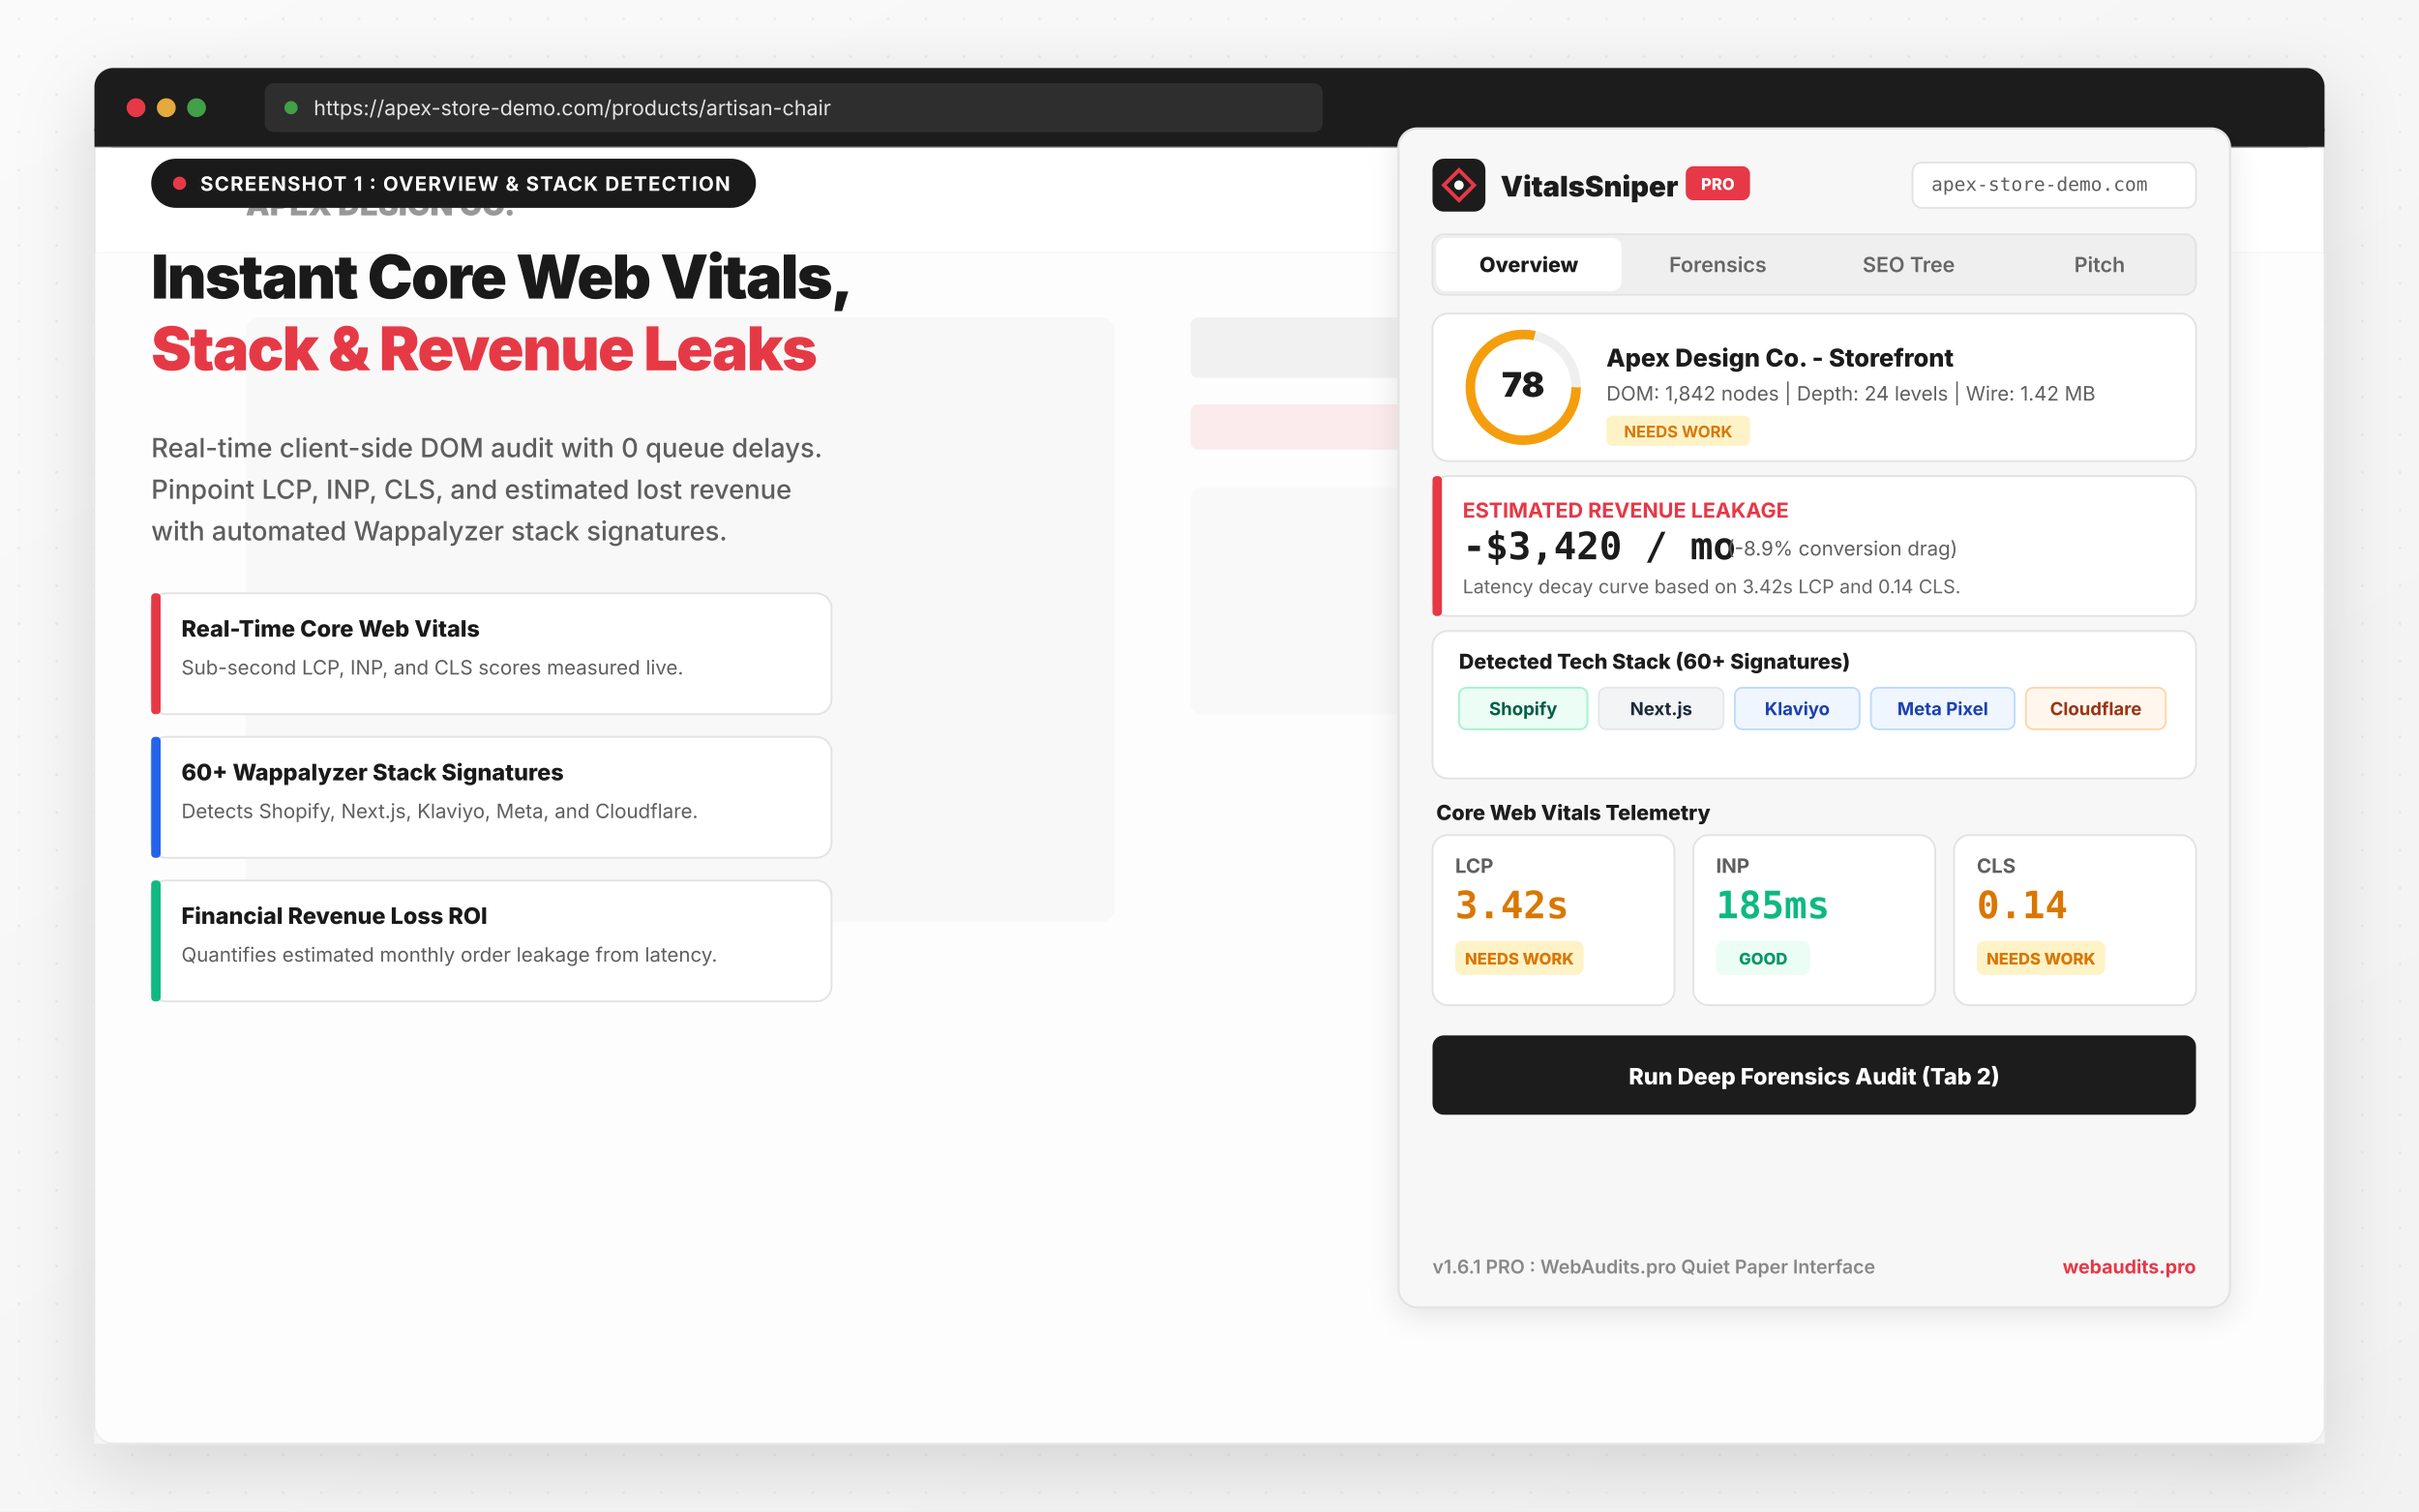
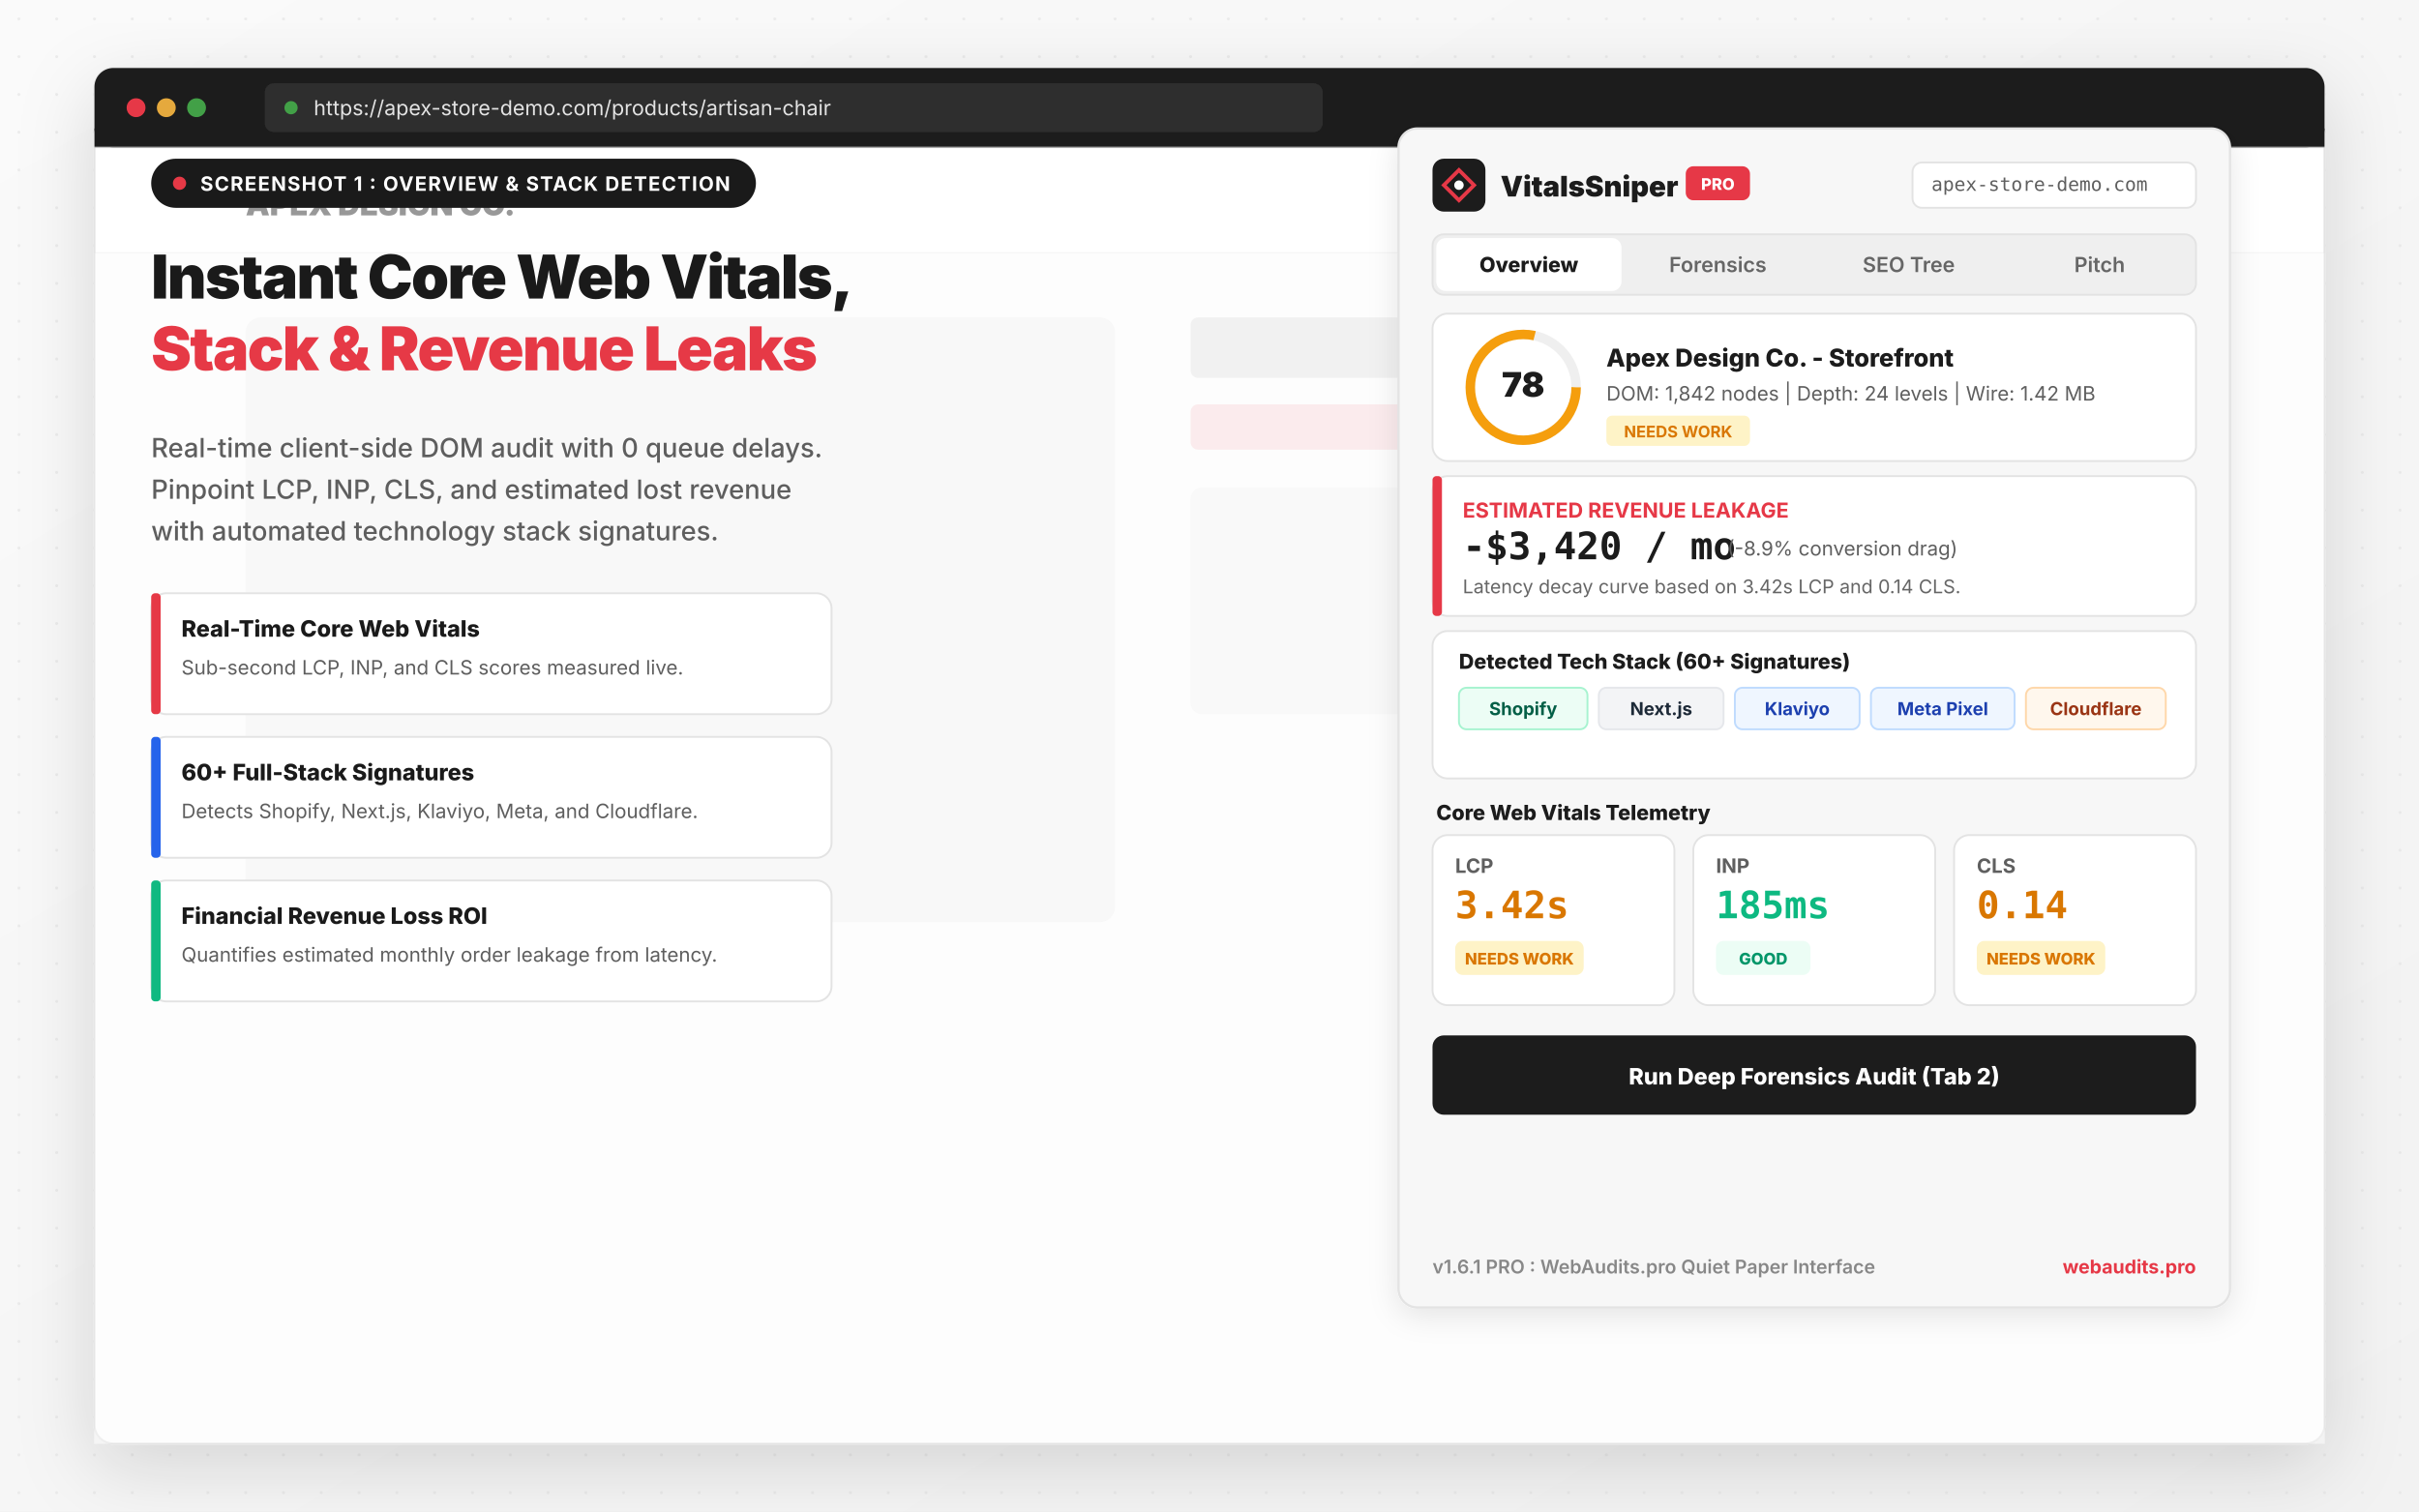
<svg xmlns="http://www.w3.org/2000/svg" viewBox="0 0 1280 800" width="1280" height="800">
  <defs>
    <linearGradient id="bgGrad1" x1="0%" y1="0%" x2="100%" y2="100%">
      <stop offset="0%" stop-color="#fafafa" />
      <stop offset="100%" stop-color="#f2f2f2" />
    </linearGradient>
    <filter id="browserShadow" x="-10%" y="-10%" width="120%" height="125%">
      <feDropShadow dx="0" dy="12" stdDeviation="20" flood-color="#1a1a1a" flood-opacity="0.14" />
    </filter>
    <filter id="popupShadow" x="-20%" y="-20%" width="140%" height="145%">
      <feDropShadow dx="0" dy="20" stdDeviation="30" flood-color="#1a1a1a" flood-opacity="0.22" />
      <feDropShadow dx="0" dy="4" stdDeviation="8" flood-color="#1a1a1a" flood-opacity="0.10" />
    </filter>
    <pattern id="dotGrid" width="20" height="20" patternUnits="userSpaceOnUse">
      <circle cx="10" cy="10" r="0.8" fill="#e3e3e3" opacity="0.6" />
    </pattern>
  </defs>
  <style>
    .font-sans { font-family: -apple-system, BlinkMacSystemFont, "Inter", "Segoe UI", Roboto, sans-serif; }
    .font-mono { font-family: ui-monospace, SFMono-Regular, Menlo, Monaco, Consolas, monospace; font-variant-numeric: tabular-nums; }
  </style>
  <rect width="1280" height="800" fill="url(#bgGrad1)" />
  <rect width="1280" height="800" fill="url(#dotGrid)" />
  <g transform="translate(50, 36)" filter="url(#browserShadow)">
    <rect width="1180" height="728" rx="10" fill="#FFFFFF" stroke="#e3e3e3" stroke-width="1" />
    <rect width="1180" height="42" rx="10" fill="#1a1a1a" />
    <rect y="32" width="1180" height="10" fill="#1a1a1a" />
    <circle cx="22" cy="21" r="5" fill="#E63946" />
    <circle cx="38" cy="21" r="5" fill="#E5A93C" />
    <circle cx="54" cy="21" r="5" fill="#43A047" />
    <rect x="90" y="8" width="560" height="26" rx="5" fill="#2d2d2d" />
    <circle cx="104" cy="21" r="3.5" fill="#43A047" />
    <text x="116" y="25" class="font-sans" font-size="11" fill="#e3e3e3">https://apex-store-demo.com/products/artisan-chair</text>
    <g transform="translate(0, 42)" opacity="0.45">
      <rect width="1180" height="56" fill="#ffffff" stroke="#e3e3e3" stroke-width="1" />
      <text x="80" y="36" class="font-sans" font-size="16" font-weight="900" fill="#1a1a1a">APEX DESIGN CO.</text>
      <text x="760" y="35" class="font-sans" font-size="12" fill="#5e5e5e">Furniture   |   Lighting   |   Studio   |   Cart (2)</text>
      <rect y="56" width="1180" height="630" fill="#fafafa" />
      <rect x="80" y="90" width="460" height="320" rx="8" fill="#e3e3e3" opacity="0.5" />
      <rect x="580" y="90" width="340" height="32" rx="4" fill="#cfcfcf" opacity="0.6" />
      <rect x="580" y="136" width="180" height="24" rx="4" fill="#e63946" opacity="0.2" />
      <rect x="580" y="180" width="480" height="120" rx="6" fill="#e3e3e3" opacity="0.4" />
    </g>
  </g>
  <g transform="translate(80, 84)">
    <rect width="320" height="26" rx="13" fill="#1a1a1a" />
    <circle cx="15" cy="13" r="3.5" fill="#e63946" />
    <text x="26" y="17" class="font-sans" font-size="10.5" font-weight="700" fill="#ffffff" letter-spacing="0.06em">SCREENSHOT 1 : OVERVIEW &amp; STACK DETECTION</text>
    <g transform="translate(0, 46)">
      <text x="0" y="28" class="font-sans" font-size="32" font-weight="900" fill="#1a1a1a" letter-spacing="-0.8">Instant Core Web Vitals,</text>
      <text x="0" y="66" class="font-sans" font-size="32" font-weight="900" fill="#e63946" letter-spacing="-0.8">Stack &amp; Revenue Leaks</text>
    </g>
    <g transform="translate(0, 142)">
      <text x="0" y="16" class="font-sans" font-size="14" font-weight="500" fill="#5e5e5e">
        <tspan x="0" dy="0">Real-time client-side DOM audit with 0 queue delays.</tspan>
        <tspan x="0" dy="22">Pinpoint LCP, INP, CLS, and estimated lost revenue</tspan>
-         <tspan x="0" dy="22">with automated Wappalyzer stack signatures.</tspan>
+         <tspan x="0" dy="22">with automated technology stack signatures.</tspan>
      </text>
    </g>
    <g transform="translate(0, 230)">
      <g transform="translate(0, 0)">
        <rect width="360" height="64" rx="8" fill="#FFFFFF" stroke="#e3e3e3" stroke-width="1" />
        <rect x="0" y="0" width="5" height="64" rx="2" fill="#e63946" />
        <text x="16" y="23" class="font-sans" font-size="12" font-weight="800" fill="#1a1a1a">Real-Time Core Web Vitals</text>
        <text x="16" y="43" class="font-sans" font-size="10.5" fill="#5e5e5e">Sub-second LCP, INP, and CLS scores measured live.</text>
      </g>
      <g transform="translate(0, 76)">
        <rect width="360" height="64" rx="8" fill="#FFFFFF" stroke="#e3e3e3" stroke-width="1" />
        <rect x="0" y="0" width="5" height="64" rx="2" fill="#2563eb" />
-         <text x="16" y="23" class="font-sans" font-size="12" font-weight="800" fill="#1a1a1a">60+ Wappalyzer Stack Signatures</text>
+         <text x="16" y="23" class="font-sans" font-size="12" font-weight="800" fill="#1a1a1a">60+ Full-Stack Signatures</text>
        <text x="16" y="43" class="font-sans" font-size="10.5" fill="#5e5e5e">Detects Shopify, Next.js, Klaviyo, Meta, and Cloudflare.</text>
      </g>
      <g transform="translate(0, 152)">
        <rect width="360" height="64" rx="8" fill="#FFFFFF" stroke="#e3e3e3" stroke-width="1" />
        <rect x="0" y="0" width="5" height="64" rx="2" fill="#10b981" />
        <text x="16" y="23" class="font-sans" font-size="12" font-weight="800" fill="#1a1a1a">Financial Revenue Loss ROI</text>
        <text x="16" y="43" class="font-sans" font-size="10.5" fill="#5e5e5e">Quantifies estimated monthly order leakage from latency.</text>
      </g>
    </g>
  </g>
  <g transform="translate(740, 68)" filter="url(#popupShadow)">
    <rect width="440" height="624" rx="10" fill="#f7f7f7" stroke="#e3e3e3" stroke-width="1.2" />
    <g transform="translate(18, 16)">
      <rect x="0" y="0" width="28" height="28" rx="6" fill="#1a1a1a" />
      <path d="M14 6 L22 14 L14 22 L6 14 Z" fill="none" stroke="#e63946" stroke-width="2" />
      <circle cx="14" cy="14" r="2.5" fill="#ffffff" />
      <text x="36" y="20" class="font-sans" font-size="15" font-weight="900" fill="#1a1a1a">VitalsSniper</text>
      <rect x="134" y="4" width="34" height="18" rx="4" fill="#e63946" />
      <text x="151" y="16.5" class="font-sans" font-size="8.5" font-weight="800" fill="#ffffff" text-anchor="middle">PRO</text>
      <rect x="254" y="2" width="150" height="24" rx="5" fill="#ffffff" stroke="#e3e3e3" stroke-width="1" />
      <text x="264" y="17" class="font-mono" font-size="10" fill="#5e5e5e">apex-store-demo.com</text>
    </g>
    <g transform="translate(18, 56)">
      <rect width="404" height="32" rx="6" fill="#efefef" stroke="#e3e3e3" stroke-width="1" />
      <rect x="2" y="2" width="98" height="28" rx="5" fill="#ffffff" />
      <text x="51" y="20" class="font-sans" font-size="11" font-weight="800" fill="#1a1a1a" text-anchor="middle">Overview</text>
      <text x="151" y="20" class="font-sans" font-size="11" font-weight="600" fill="#666666" text-anchor="middle">Forensics</text>
      <text x="252" y="20" class="font-sans" font-size="11" font-weight="600" fill="#666666" text-anchor="middle">SEO Tree</text>
      <text x="353" y="20" class="font-sans" font-size="11" font-weight="600" fill="#666666" text-anchor="middle">Pitch</text>
    </g>
    <g transform="translate(18, 98)">
      <rect width="404" height="78" rx="8" fill="#ffffff" stroke="#e3e3e3" stroke-width="1" />
      <circle cx="48" cy="39" r="28" fill="none" stroke="#efefef" stroke-width="5" />
      <circle cx="48" cy="39" r="28" fill="none" stroke="#f59e0b" stroke-width="5" stroke-dasharray="176" stroke-dashoffset="38" />
      <text x="48" y="44" class="font-sans" font-size="18" font-weight="900" fill="#1a1a1a" text-anchor="middle">78</text>
      <text x="92" y="28" class="font-sans" font-size="13" font-weight="800" fill="#1a1a1a">Apex Design Co. - Storefront</text>
      <text x="92" y="46" class="font-sans" font-size="10.5" fill="#5e5e5e">DOM: 1,842 nodes | Depth: 24 levels | Wire: 1.42 MB</text>
      <rect x="92" y="54" width="76" height="16" rx="3" fill="#fef3c7" />
      <text x="130" y="65.5" class="font-sans" font-size="8.5" font-weight="700" fill="#d97706" text-anchor="middle">NEEDS WORK</text>
    </g>
    <g transform="translate(18, 184)">
      <rect width="404" height="74" rx="8" fill="#ffffff" stroke="#e3e3e3" stroke-width="1" />
      <rect x="0" y="0" width="5" height="74" rx="2" fill="#e63946" />
      <text x="16" y="22" class="font-sans" font-size="11" font-weight="700" fill="#e63946">ESTIMATED REVENUE LEAKAGE</text>
      <text x="16" y="44" class="font-mono" font-size="20" font-weight="900" fill="#1a1a1a">-$3,420 / mo</text>
      <text x="156" y="42" class="font-sans" font-size="10.5" fill="#5e5e5e">(-8.9% conversion drag)</text>
      <text x="16" y="62" class="font-sans" font-size="10" fill="#666666">Latency decay curve based on 3.42s LCP and 0.14 CLS.</text>
    </g>
    <g transform="translate(18, 266)">
      <rect width="404" height="78" rx="8" fill="#ffffff" stroke="#e3e3e3" stroke-width="1" />
      <text x="14" y="20" class="font-sans" font-size="11" font-weight="800" fill="#1a1a1a">Detected Tech Stack (60+ Signatures)</text>
      <g transform="translate(14, 30)">
        <rect x="0" y="0" width="68" height="22" rx="4" fill="#ecfdf5" stroke="#a7f3d0" stroke-width="1" />
        <text x="34" y="14.5" class="font-sans" font-size="9.5" font-weight="700" fill="#065f46" text-anchor="middle">Shopify</text>
        <rect x="74" y="0" width="66" height="22" rx="4" fill="#f3f4f6" stroke="#e5e7eb" stroke-width="1" />
        <text x="107" y="14.5" class="font-sans" font-size="9.5" font-weight="700" fill="#1f2937" text-anchor="middle">Next.js</text>
        <rect x="146" y="0" width="66" height="22" rx="4" fill="#eff6ff" stroke="#bfdbfe" stroke-width="1" />
        <text x="179" y="14.5" class="font-sans" font-size="9.5" font-weight="700" fill="#1e40af" text-anchor="middle">Klaviyo</text>
        <rect x="218" y="0" width="76" height="22" rx="4" fill="#eff6ff" stroke="#bfdbfe" stroke-width="1" />
        <text x="256" y="14.5" class="font-sans" font-size="9.5" font-weight="700" fill="#1e40af" text-anchor="middle">Meta Pixel</text>
        <rect x="300" y="0" width="74" height="22" rx="4" fill="#fff7ed" stroke="#fed7aa" stroke-width="1" />
        <text x="337" y="14.5" class="font-sans" font-size="9.5" font-weight="700" fill="#9a3412" text-anchor="middle">Cloudflare</text>
      </g>
    </g>
    <g transform="translate(18, 352)">
      <text x="2" y="14" class="font-sans" font-size="11" font-weight="800" fill="#1a1a1a">Core Web Vitals Telemetry</text>
      <g transform="translate(0, 22)">
        <g transform="translate(0, 0)">
          <rect width="128" height="90" rx="8" fill="#ffffff" stroke="#e3e3e3" stroke-width="1" />
          <text x="12" y="20" class="font-sans" font-size="10.5" font-weight="700" fill="#5e5e5e">LCP</text>
          <text x="12" y="44" class="font-mono" font-size="20" font-weight="900" fill="#d97706">3.42s</text>
          <rect x="12" y="56" width="68" height="18" rx="4" fill="#fef3c7" />
          <text x="46" y="68.5" class="font-sans" font-size="8.5" font-weight="800" fill="#d97706" text-anchor="middle">NEEDS WORK</text>
        </g>
        <g transform="translate(138, 0)">
          <rect width="128" height="90" rx="8" fill="#ffffff" stroke="#e3e3e3" stroke-width="1" />
          <text x="12" y="20" class="font-sans" font-size="10.5" font-weight="700" fill="#5e5e5e">INP</text>
          <text x="12" y="44" class="font-mono" font-size="20" font-weight="900" fill="#10b981">185ms</text>
          <rect x="12" y="56" width="50" height="18" rx="4" fill="#ecfdf5" />
          <text x="37" y="68.5" class="font-sans" font-size="8.5" font-weight="800" fill="#059669" text-anchor="middle">GOOD</text>
        </g>
        <g transform="translate(276, 0)">
          <rect width="128" height="90" rx="8" fill="#ffffff" stroke="#e3e3e3" stroke-width="1" />
          <text x="12" y="20" class="font-sans" font-size="10.5" font-weight="700" fill="#5e5e5e">CLS</text>
          <text x="12" y="44" class="font-mono" font-size="20" font-weight="900" fill="#d97706">0.14</text>
          <rect x="12" y="56" width="68" height="18" rx="4" fill="#fef3c7" />
          <text x="46" y="68.5" class="font-sans" font-size="8.5" font-weight="800" fill="#d97706" text-anchor="middle">NEEDS WORK</text>
        </g>
      </g>
    </g>
    <g transform="translate(18, 480)">
      <rect width="404" height="42" rx="6" fill="#1a1a1a" />
      <text x="202" y="26" class="font-sans" font-size="12" font-weight="800" fill="#ffffff" text-anchor="middle">Run Deep Forensics Audit (Tab 2)</text>
    </g>
    <g transform="translate(18, 592)">
      <text x="0" y="14" class="font-sans" font-size="10" font-weight="600" fill="#888888">v1.6.1 PRO : WebAudits.pro Quiet Paper Interface</text>
      <text x="404" y="14" class="font-sans" font-size="10" font-weight="700" fill="#e63946" text-anchor="end">webaudits.pro</text>
    </g>
  </g>
</svg>
